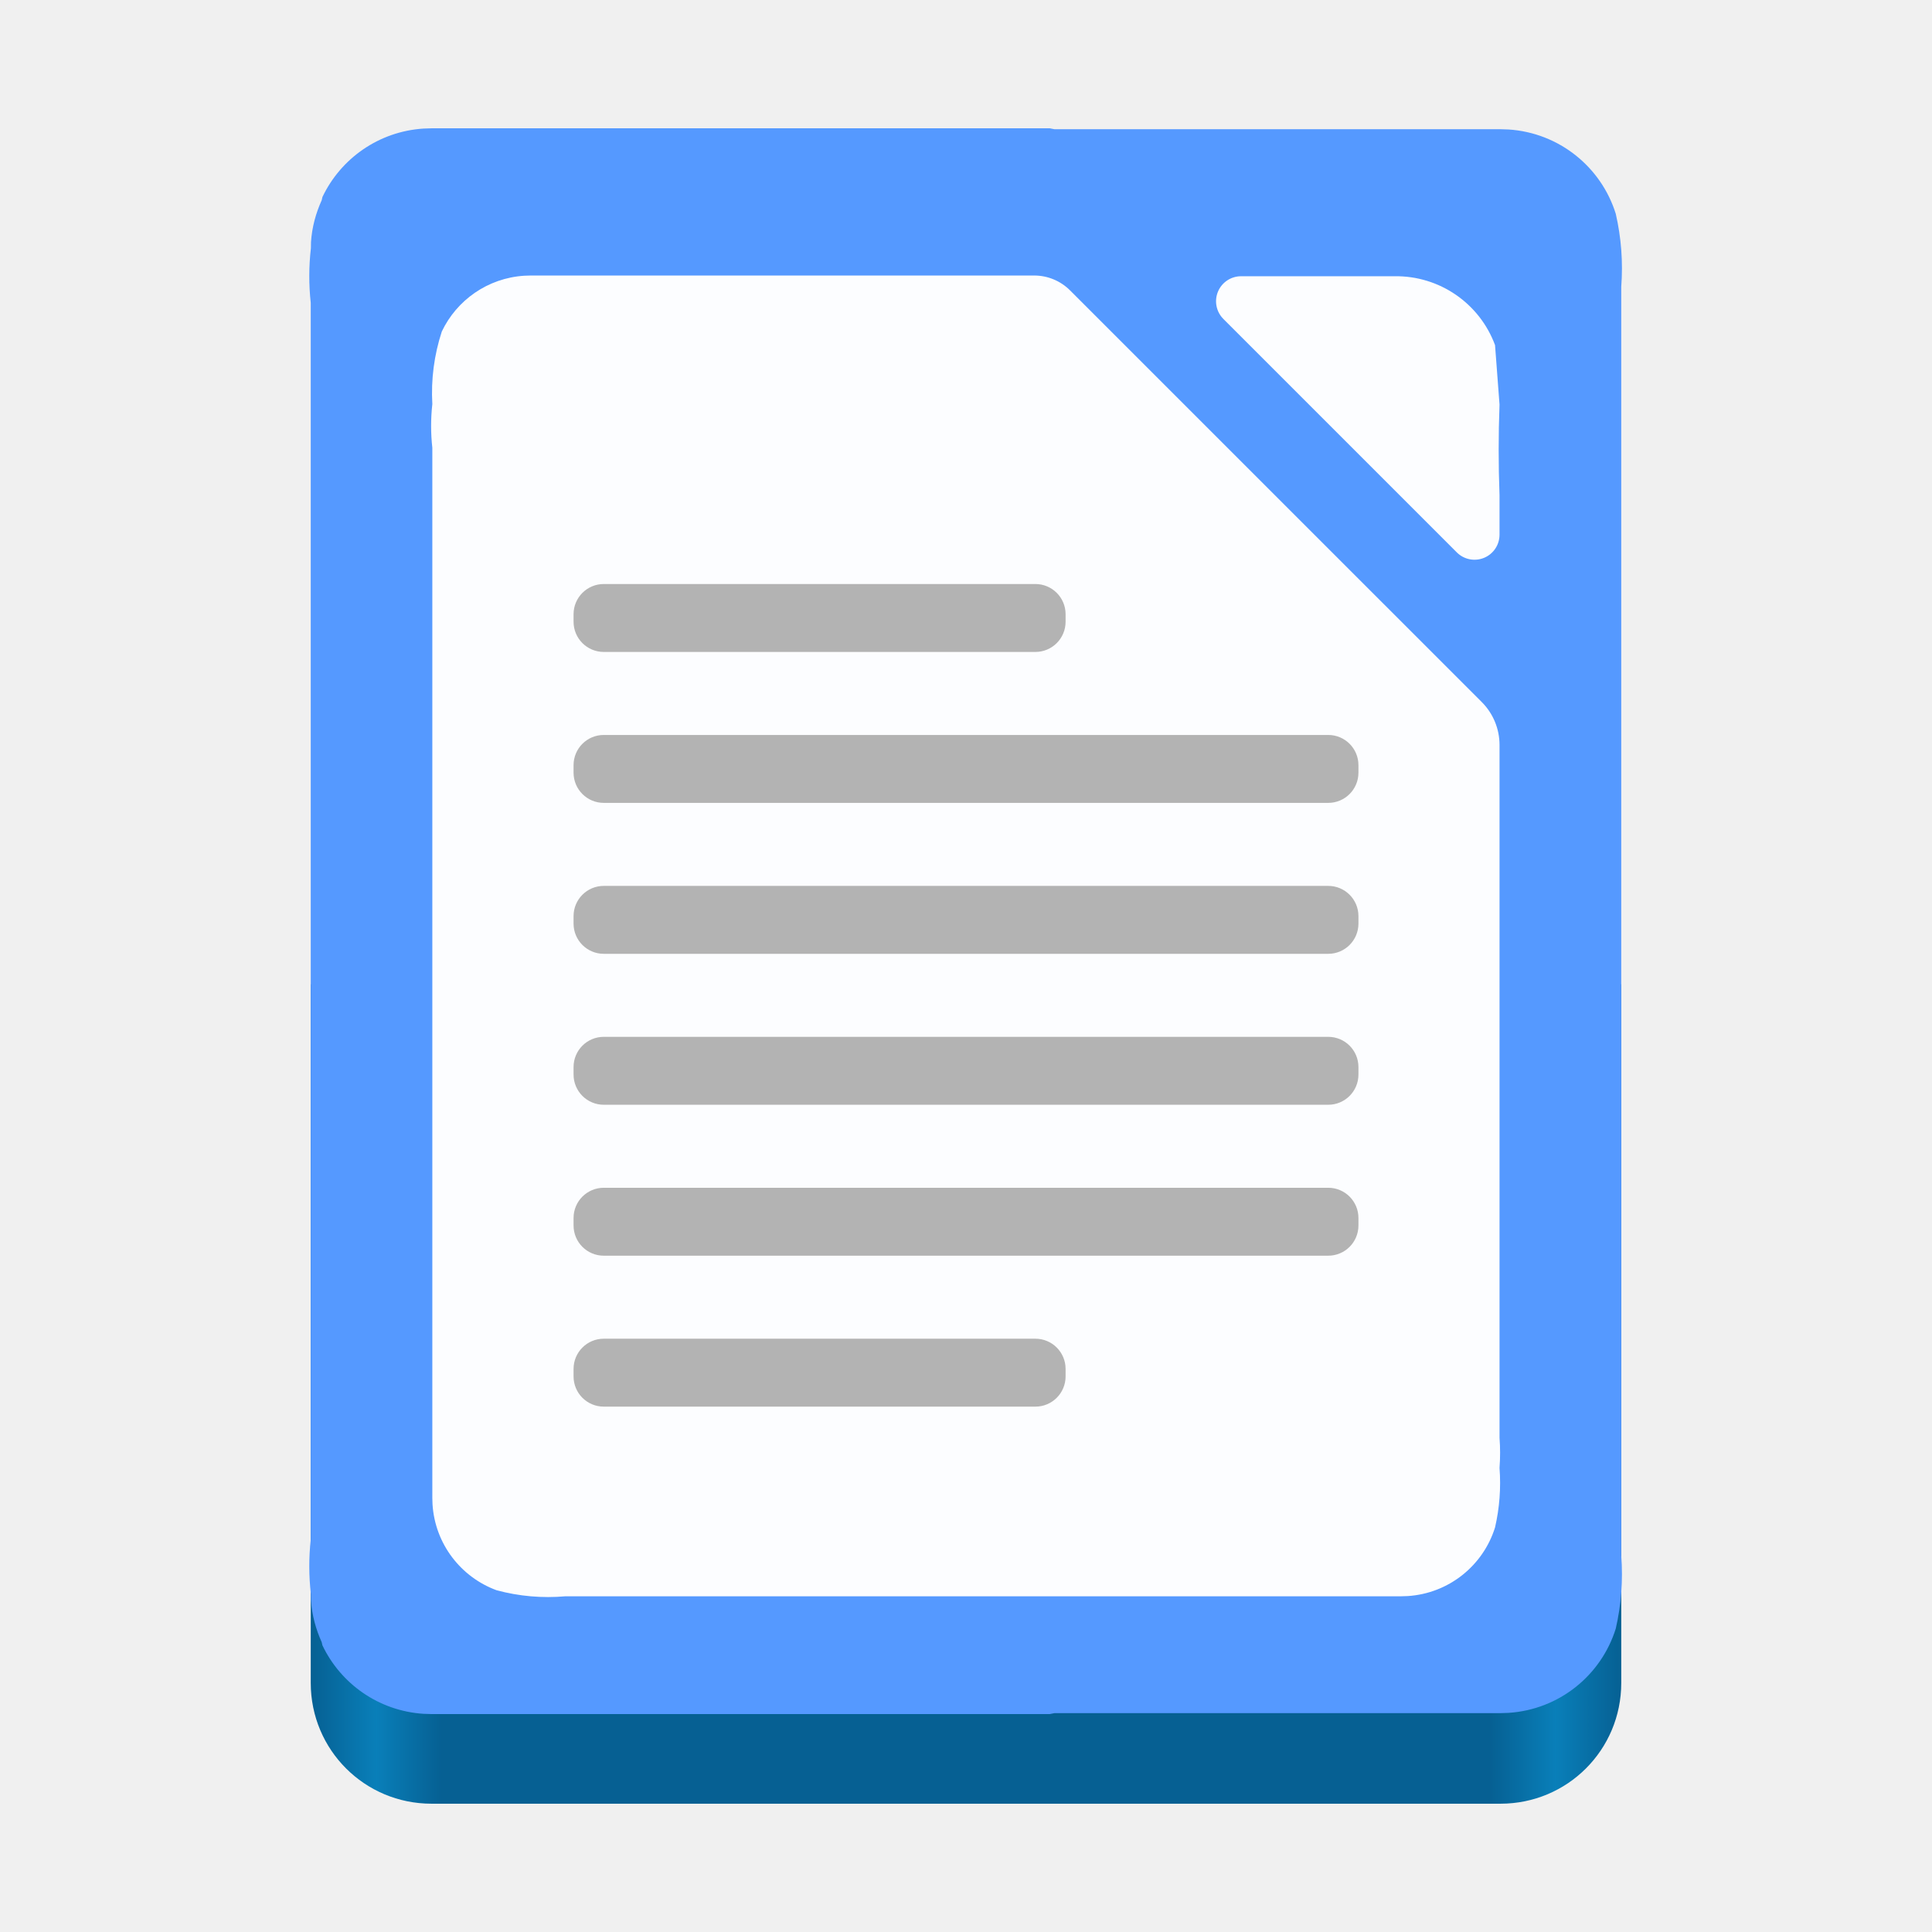
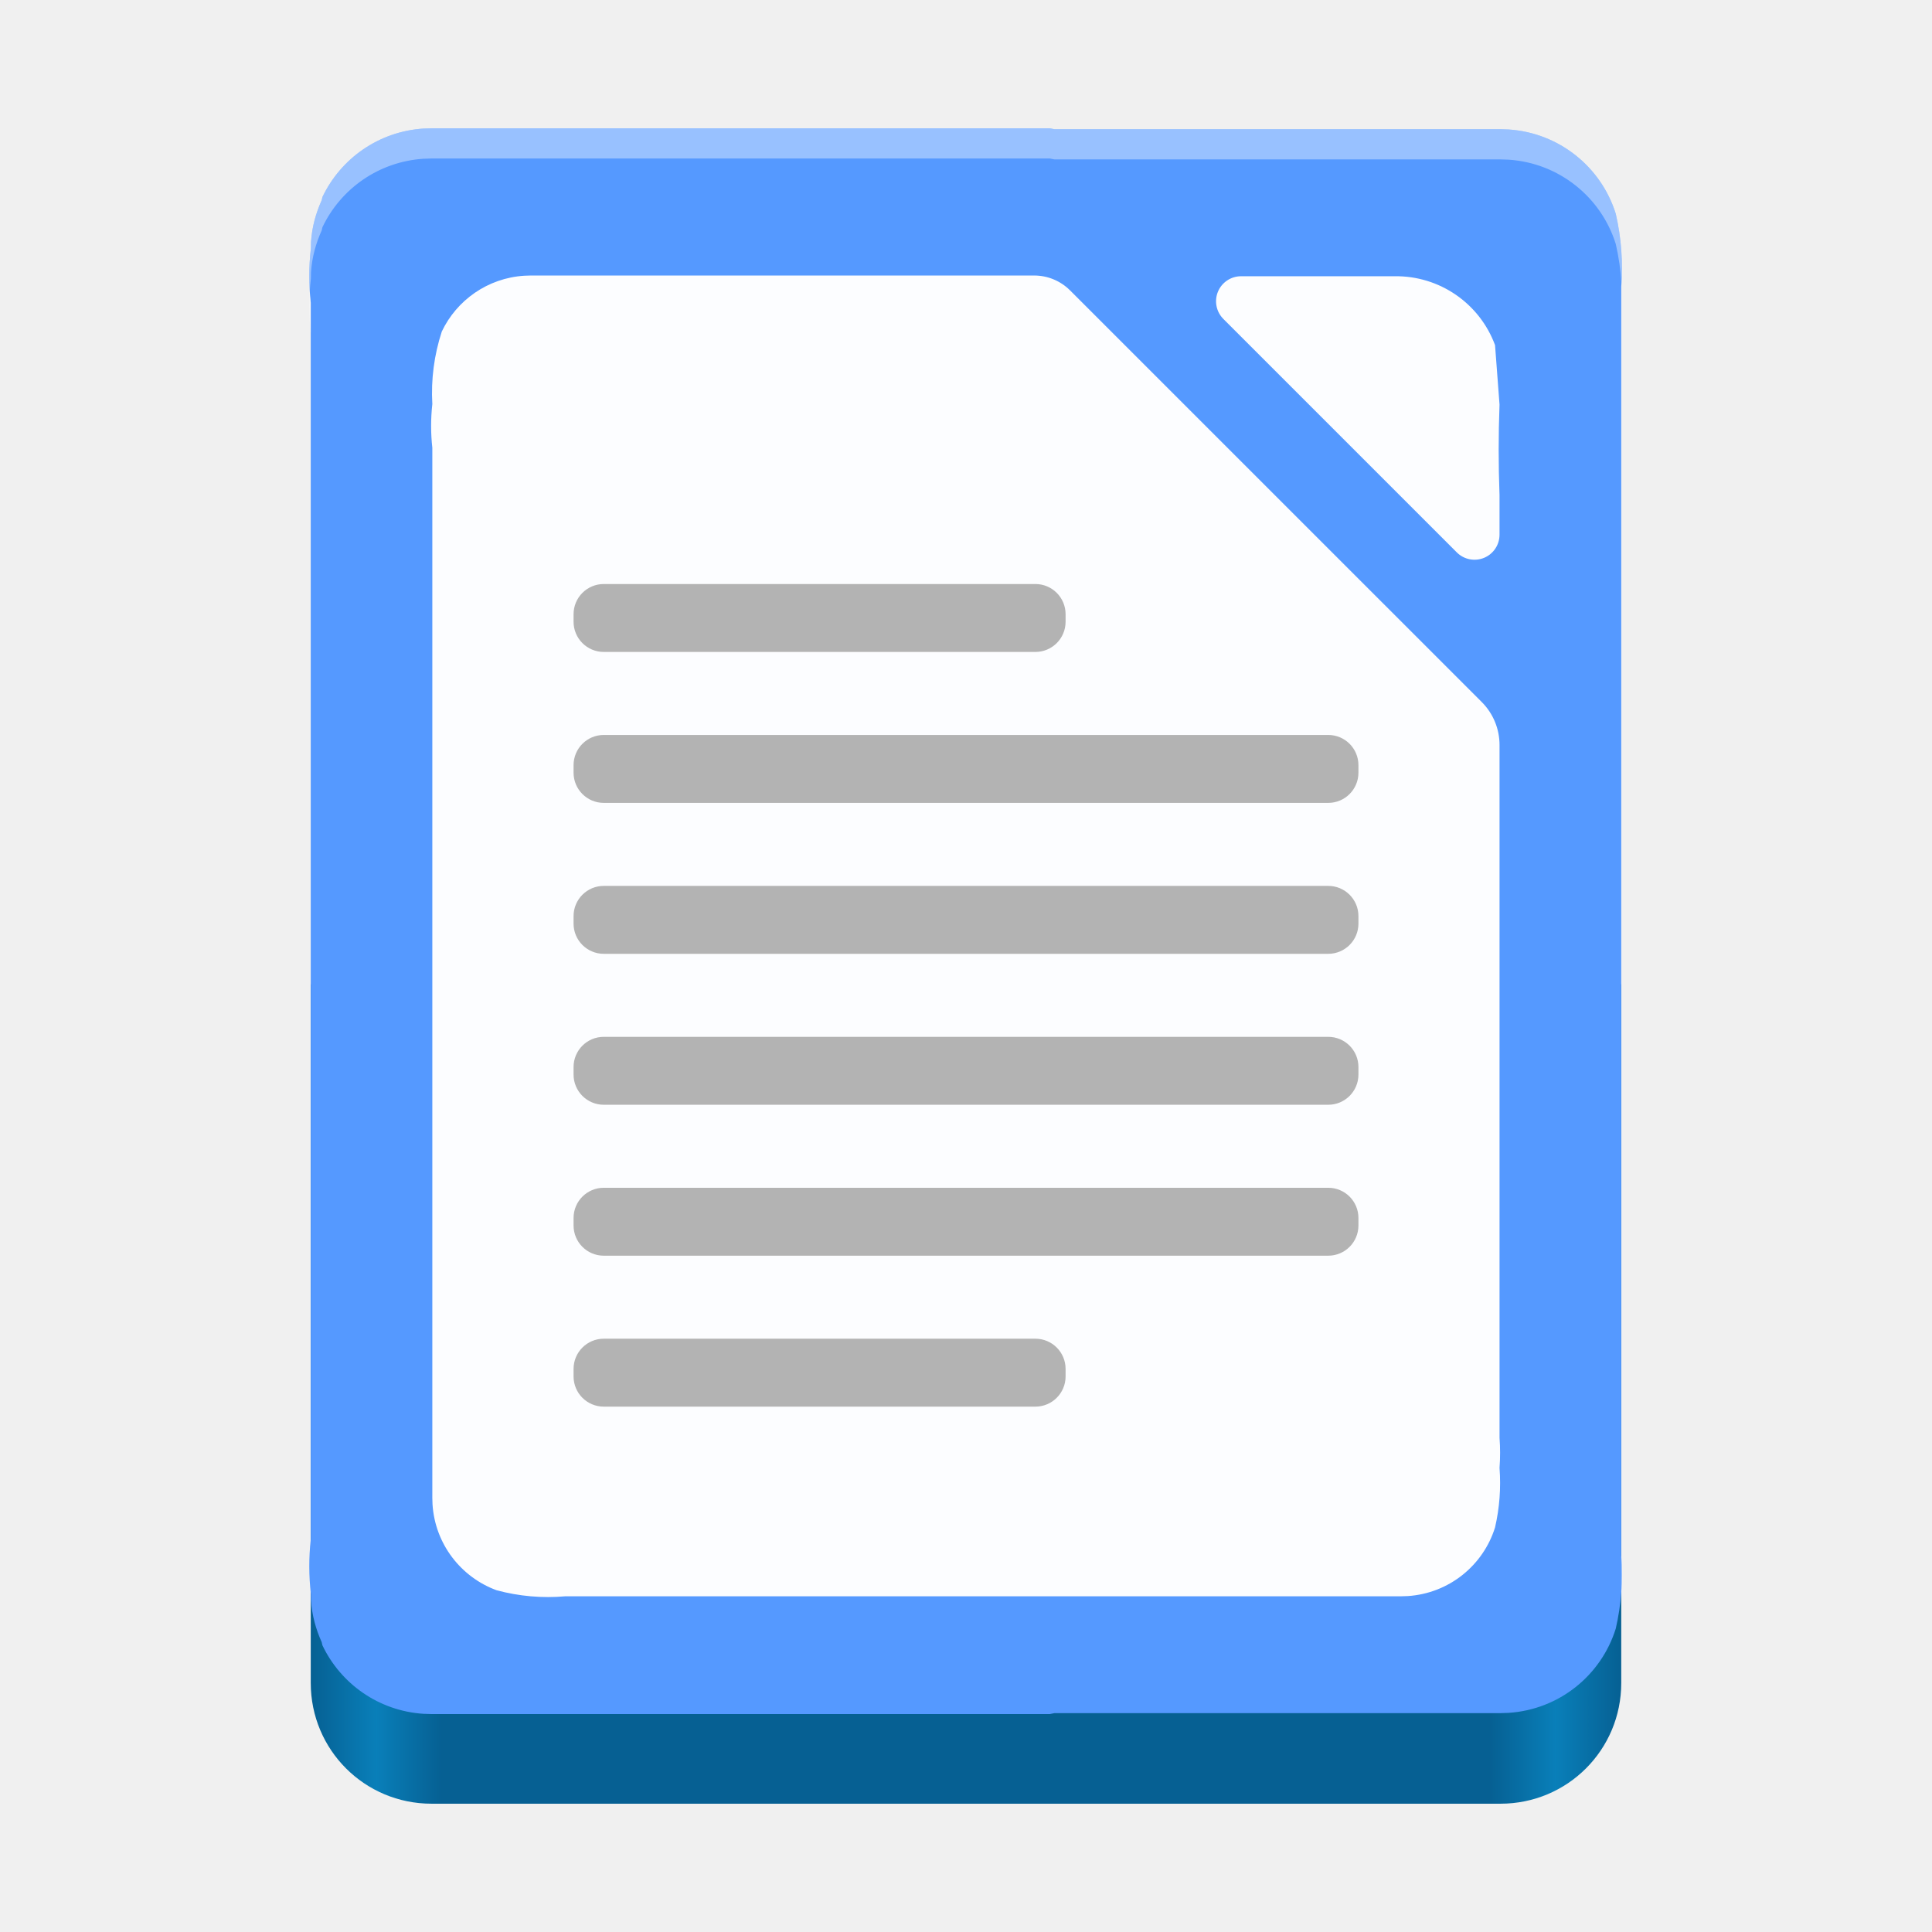
<svg xmlns="http://www.w3.org/2000/svg" xmlns:xlink="http://www.w3.org/1999/xlink" width="128" height="128" viewBox="0 0 128 128" version="1.1" id="svg5">
  <defs id="defs2">
    <linearGradient y2="236" x2="96" y1="236" x1="32" gradientTransform="translate(604.8168,170.5864)" gradientUnits="userSpaceOnUse" id="linearGradient1099" xlink:href="#linearGradient1036" />
    <linearGradient id="linearGradient1036">
      <stop id="stop1032" offset="0" style="stop-color:#d5d3cf;stop-opacity:1;" />
      <stop id="stop1034" offset="1" style="stop-color:#f6f5f4;stop-opacity:1" />
    </linearGradient>
    <radialGradient r="32" fy="-76" fx="-244" cy="-76" cx="-244" gradientTransform="matrix(0.8833333,0,0,0.8833333,-460.3502,463.1197)" gradientUnits="userSpaceOnUse" id="radialGradient1103" xlink:href="#linearGradient1069" />
    <linearGradient id="linearGradient1069">
      <stop id="stop1065" offset="0" style="stop-color:#d5d3cf;stop-opacity:1" />
      <stop id="stop1067-1" offset="1" style="stop-color:#949390;stop-opacity:1" />
    </linearGradient>
    <linearGradient gradientUnits="userSpaceOnUse" y2="232" x2="64" y1="262.5" x1="64" id="linearGradient1027" xlink:href="#linearGradient1025" gradientTransform="translate(-470.5864,432.8168)" />
    <linearGradient id="linearGradient1025">
      <stop id="stop1021" offset="0" style="stop-color:#9a9996;stop-opacity:1" />
      <stop id="stop1023" offset="1" style="stop-color:#77767b;stop-opacity:1" />
    </linearGradient>
    <clipPath clipPathUnits="userSpaceOnUse" id="clipPath1609-7">
      <path id="path1611-5" d="m 252,116 28,-28 v -8 h -36 v 36 z" style="fill:#e74747;stroke:none;stroke-width:0.25px;stroke-linecap:butt;stroke-linejoin:miter;stroke-opacity:1" />
    </clipPath>
    <linearGradient id="linearGradient8241">
      <stop style="stop-color:#066093;stop-opacity:1;" offset="0" id="stop8237" />
      <stop style="stop-color:#097fb9;stop-opacity:1;" offset="0.05" id="stop9349" />
      <stop style="stop-color:#066093;stop-opacity:1;" offset="0.1" id="stop21746" />
      <stop style="stop-color:#066093;stop-opacity:1;" offset="0.9" id="stop21940" />
      <stop style="stop-color:#097fb9;stop-opacity:1;" offset="0.95" id="stop9351" />
      <stop style="stop-color:#066093;stop-opacity:1;" offset="1" id="stop8239" />
    </linearGradient>
    <radialGradient r="32" fy="-76" fx="-244" cy="-76" cx="-244" gradientTransform="matrix(0.8833333,0,0,0.8833333,-460.3502,463.1197)" gradientUnits="userSpaceOnUse" id="radialGradient1103-5" xlink:href="#linearGradient1069" />
    <clipPath clipPathUnits="userSpaceOnUse" id="clipPath1609-7-7">
      <path id="path1611-5-0" d="m 252,116 28,-28 v -8 h -36 v 36 z" style="fill:#e74747;stroke:none;stroke-width:0.25px;stroke-linecap:butt;stroke-linejoin:miter;stroke-opacity:1" />
    </clipPath>
    <clipPath clipPathUnits="userSpaceOnUse" id="clipPath744">
      <rect style="fill:#1e88e5;fill-opacity:1;stroke-width:0.265" id="rect746" width="541.867" height="541.867" x="0" y="1.5987212e-14" rx="79.375" ry="79.375" />
    </clipPath>
    <clipPath clipPathUnits="userSpaceOnUse" id="clipPath62">
      <rect style="fill:#1e88e5;fill-opacity:1;stroke-width:0.265" id="rect64" width="541.867" height="541.867" x="2.2507105e-05" y="-0.422" rx="79.375" ry="79.375" />
    </clipPath>
    <linearGradient xlink:href="#linearGradient8241" id="linearGradient8243" x1="11.5" y1="120.5" x2="116.5" y2="120.5" gradientUnits="userSpaceOnUse" gradientTransform="matrix(0.8268888,0,0,1,11.07911,-1)" />
    <radialGradient r="32" fy="-76" fx="-244" cy="-76" cx="-244" gradientTransform="matrix(0.8833333,0,0,0.8833333,-460.3502,463.1197)" gradientUnits="userSpaceOnUse" id="radialGradient1103-6" xlink:href="#linearGradient1069" />
    <clipPath clipPathUnits="userSpaceOnUse" id="clipPath1609-7-2">
      <path id="path1611-5-3" d="m 252,116 28,-28 v -8 h -36 v 36 z" style="fill:#e74747;stroke:none;stroke-width:0.25px;stroke-linecap:butt;stroke-linejoin:miter;stroke-opacity:1" />
    </clipPath>
    <clipPath clipPathUnits="userSpaceOnUse" id="clipPath966">
      <rect style="fill:#999999;fill-opacity:1;stroke-width:0.265" id="rect968" width="541.867" height="541.867" x="0" y="-2.8421709e-14" rx="79.375" ry="79.375" />
    </clipPath>
    <clipPath clipPathUnits="userSpaceOnUse" id="clipPath402">
      <rect style="fill:#999999;fill-opacity:1;stroke-width:0.265" id="rect404" width="541.867" height="541.867" x="1.5908203e-05" y="1.5908203e-05" rx="79.375" ry="79.375" />
    </clipPath>
    <clipPath clipPathUnits="userSpaceOnUse" id="clipPath2739">
      <rect style="fill:#999999;fill-opacity:1;stroke-width:0.265" id="rect2741" width="541.867" height="541.867" x="-7.8515623e-06" y="1.863" rx="79.375" ry="79.375" />
    </clipPath>
  </defs>
  <g id="layer2">
    <path id="rect440" style="fill:url(#linearGradient8243);fill-opacity:1;stroke-width:0.909" d="M 20.588,65.211 V 111.5 c 0,4.432 3.568,8 8,8 h 70.824 c 4.432,0 8,-3.568 8,-8 V 65.211 Z" />
    <path id="rect388" style="fill:#5599ff;fill-opacity:1;stroke-width:0.909" d="M 29.115 8.5 A 16.391 16.391 0 0 0 28.061 8.518 C 25.091 8.709 22.573 10.506 21.361 13.055 A 16.01 16.01 0 0 0 21.314 13.264 C 20.927 14.12 20.669 15.046 20.605 16.033 A 16.391 16.391 0 0 0 20.598 16.449 A 16.01 16.01 0 0 0 20.588 20.061 L 20.588 102.002 A 16.01 16.01 0 0 0 20.598 105.611 A 16.391 16.391 0 0 0 20.605 106.027 C 20.669 107.015 20.927 107.943 21.314 108.799 A 16.01 16.01 0 0 0 21.361 109.006 C 22.573 111.554 25.091 113.353 28.061 113.545 A 16.391 16.391 0 0 0 29.115 113.561 L 69.555 113.561 A 4.121 4.121 0 0 0 69.859 113.5 L 98.885 113.5 A 16.391 16.391 0 0 0 99.939 113.482 C 103.302 113.266 106.085 110.992 107.049 107.898 A 16.098 16.098 0 0 0 107.412 103.066 L 107.412 75.367 L 107.412 46.693 L 107.412 18.996 A 16.098 16.098 0 0 0 107.049 14.164 C 106.085 11.071 103.302 8.795 99.939 8.578 A 16.391 16.391 0 0 0 98.885 8.561 L 69.857 8.561 A 4.121 4.121 0 0 0 69.555 8.5 L 29.115 8.5 z " />
    <path id="path5290" style="fill:#ffffff;fill-opacity:0.984;stroke-width:0.741" d="M 35.588 18.254 A 13.348 13.348 0 0 0 34.729 18.268 C 32.31 18.424 30.258 19.888 29.271 21.963 A 13.037 13.037 0 0 0 28.643 26.773 A 13.037 13.037 0 0 0 28.643 29.666 L 28.643 96.814 L 28.643 98.814 A 13.348 13.348 0 0 0 28.656 99.674 C 28.826 102.299 30.538 104.489 32.898 105.357 A 13.079 13.079 0 0 0 37.465 105.758 L 92.402 105.758 A 13.348 13.348 0 0 0 93.262 105.744 C 96 105.568 98.266 103.714 99.051 101.195 A 13.108 13.108 0 0 0 99.348 97.262 L 99.348 97.24 A 13.108 13.108 0 0 0 99.348 95.262 L 99.348 51.355 L 99.348 49.355 A 4.02 4.02 0 0 0 98.17 46.512 L 70.891 19.236 A 3.356 3.356 0 0 0 68.518 18.254 L 35.588 18.254 z " />
    <path id="path2425" style="fill:#ffffff;fill-opacity:0.984;stroke-width:0.741" d="m 81.051,21.131 15.468,15.468 a 1.657,1.657 157.5 0 0 2.828,-1.172 v -2.629 a 79.164,79.164 90 0 1 0,-5.979 v -0.021 c -0.297,-3.934 -0.297,-3.934 -0.297,-3.934 a 6.987,6.987 16.922 0 0 -6.648,-4.562 H 82.223 a 1.657,1.657 112.5 0 0 -1.172,2.828 z" />
    <rect style="fill:#b3b3b3;stroke-width:2;stroke-dasharray:none;stroke:#b3b3b3;stroke-opacity:1;fill-opacity:1" id="rect339" width="30.598" height="2.5" x="39" y="39.693" rx="1" ry="1" />
    <rect style="fill:#b3b3b3;stroke-width:2;stroke-dasharray:none;stroke:#b3b3b3;stroke-opacity:1;fill-opacity:1" id="rect343" width="50" height="2.5" x="39" y="69.693" rx="1" ry="1" />
    <rect style="fill:#b3b3b3;stroke-width:2;stroke-dasharray:none;stroke:#b3b3b3;stroke-opacity:1;fill-opacity:1" id="rect347" width="50" height="2.5" x="39" y="79.693" rx="1" ry="1" />
    <rect style="fill:#b3b3b3;stroke-width:2;stroke-dasharray:none;stroke:#b3b3b3;stroke-opacity:1;fill-opacity:1" id="rect351" width="50" height="2.5" x="39" y="59.693" rx="1" ry="1" />
    <rect style="fill:#b3b3b3;stroke-width:2;stroke-dasharray:none;stroke:#b3b3b3;stroke-opacity:1;fill-opacity:1" id="rect355" width="50" height="2.5" x="39" y="49.693" rx="1" ry="1" />
    <rect style="fill:#b3b3b3;stroke-width:2;stroke-dasharray:none;stroke:#b3b3b3;stroke-opacity:1;fill-opacity:1" id="rect361" width="30.598" height="2.5" x="39" y="89.693" rx="1" ry="1" />
+     <path id="path347" style="fill:#ffffff;fill-opacity:0.398;stroke-width:0.909" d="M 29.115 8.5 A 16.391 16.391 0 0 0 28.061 8.518 C 25.091 8.709 22.573 10.506 21.361 13.055 A 16.01 16.01 0 0 0 21.314 13.264 C 20.927 14.12 20.669 15.046 20.605 16.033 A 16.391 16.391 0 0 0 20.598 16.449 A 16.01 16.01 0 0 0 20.588 20.061 L 20.588 22.061 A 16.01 16.01 0 0 1 20.598 18.449 A 16.391 16.391 0 0 1 20.605 18.033 C 20.669 17.046 20.927 16.12 21.314 15.264 A 16.01 16.01 0 0 1 21.361 15.055 C 22.573 12.506 25.091 10.709 28.061 10.518 A 16.391 16.391 0 0 1 29.115 10.5 L 69.555 10.5 A 4.121 4.121 0 0 1 69.857 10.561 L 98.885 10.561 A 16.391 16.391 0 0 1 99.939 10.578 C 103.302 10.795 106.085 13.071 107.049 16.164 A 16.098 16.098 0 0 1 107.428 18.781 A 16.098 16.098 0 0 0 107.049 14.164 C 106.085 11.071 103.302 8.795 99.939 8.578 A 16.391 16.391 0 0 0 98.885 8.561 L 69.857 8.561 A 4.121 4.121 0 0 0 69.555 8.5 L 29.115 8.5 z M 107.412 103.066 L 107.412 105.066 A 16.098 16.098 0 0 1 107.428 105.277 A 16.098 16.098 0 0 0 107.412 103.066 z " />
  </g>
</svg>
